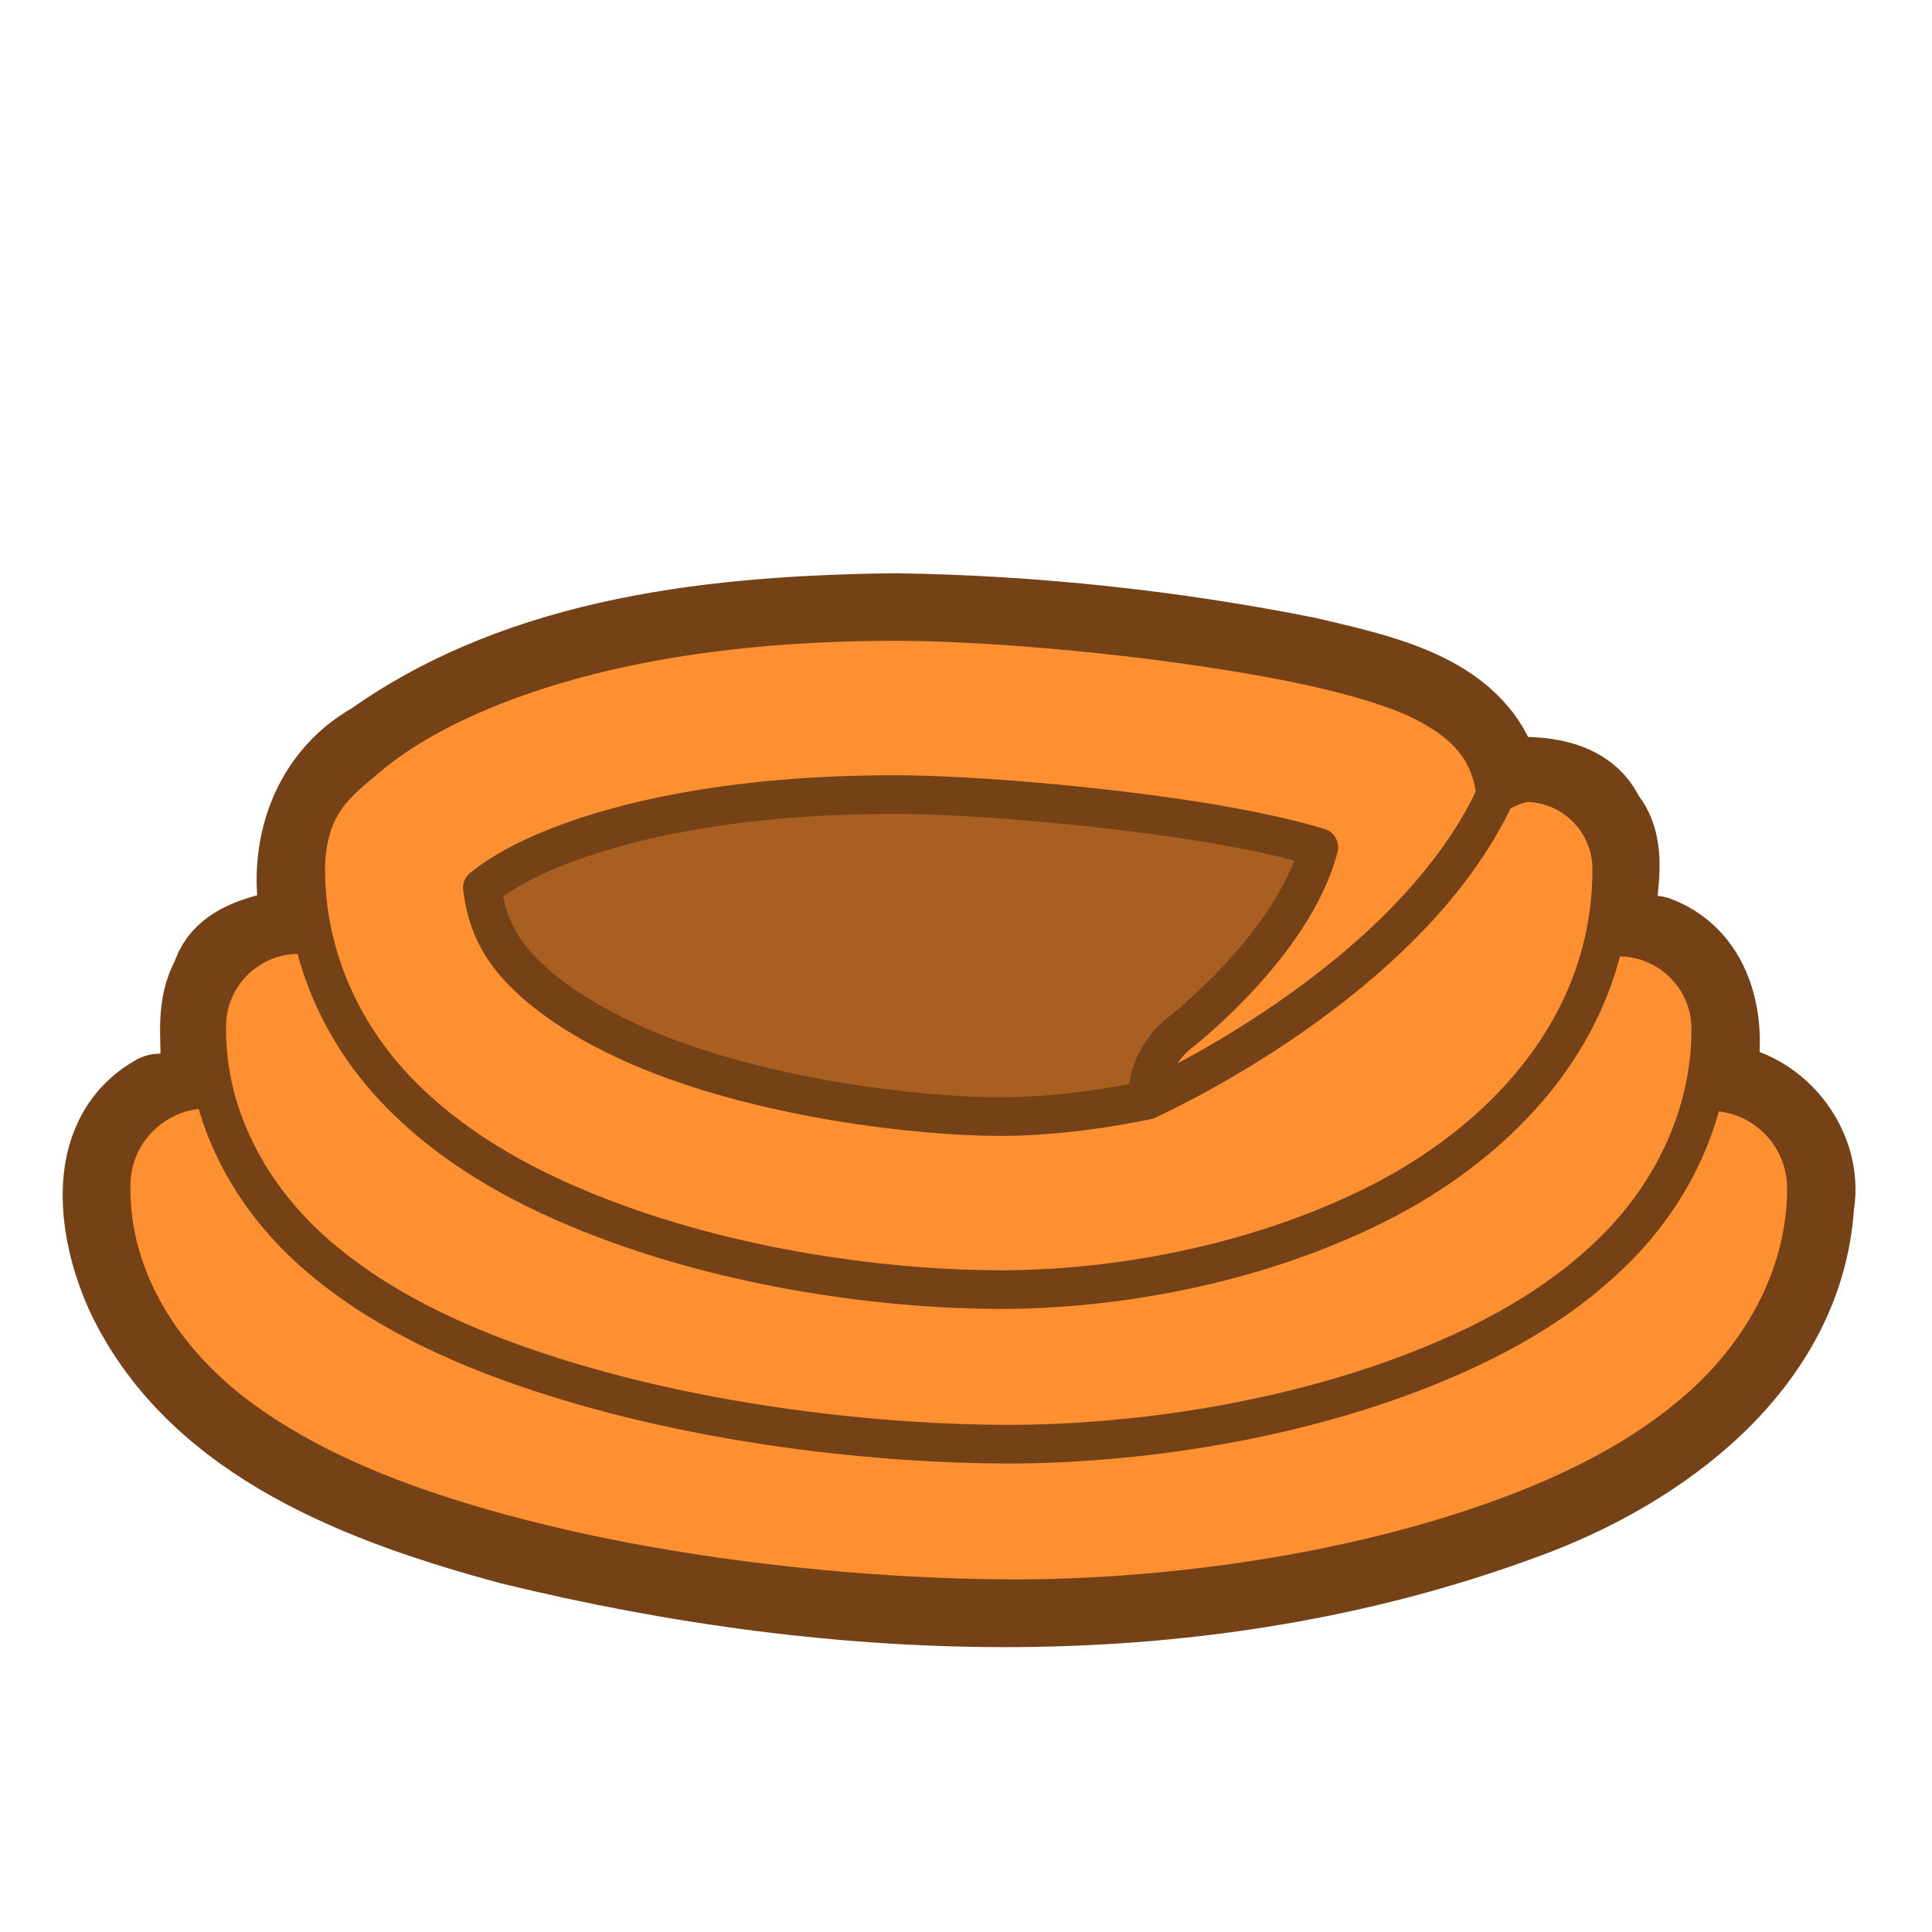
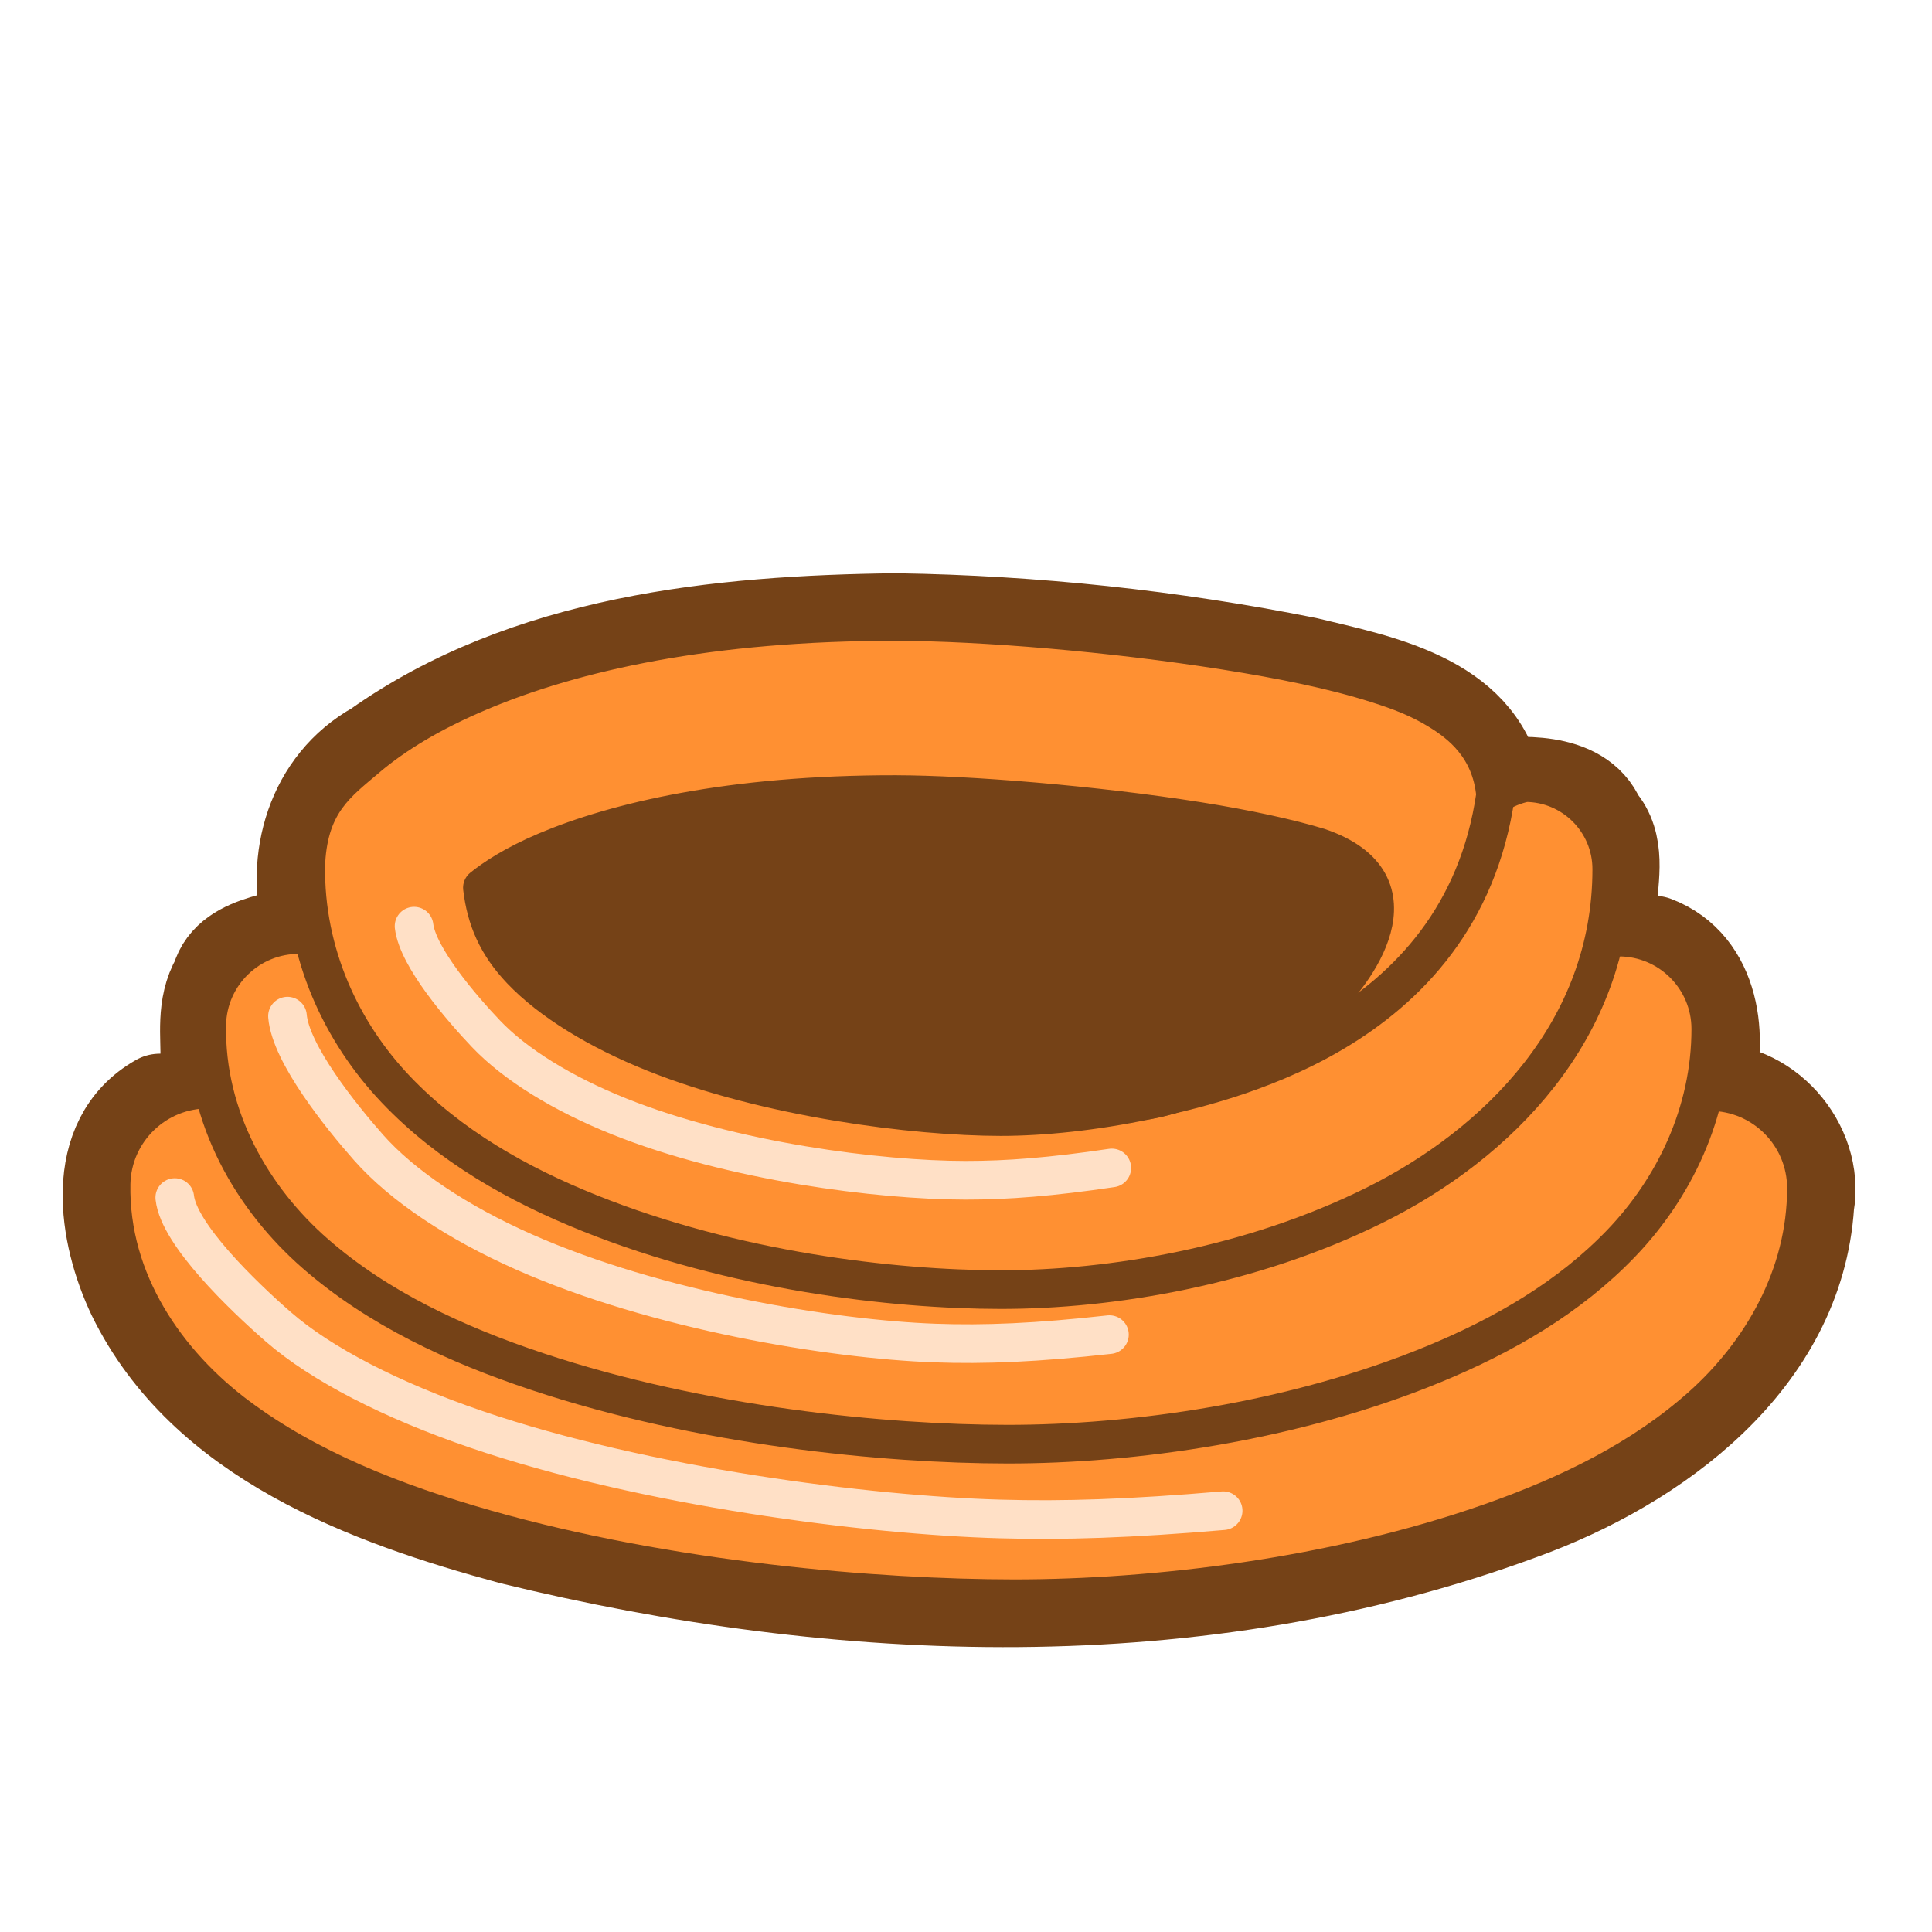
- <svg xmlns="http://www.w3.org/2000/svg" width="100" height="100" viewBox="0 0 100 100" version="1.1" id="svg1">
+ <svg xmlns="http://www.w3.org/2000/svg" width="100" height="100" viewBox="0 0 100 100" version="1.1" id="svg1" xml:space="preserve">
  <defs id="defs1" />
  <g id="layer1" style="opacity:1">
-     <path style="display:inline;opacity:1;fill:#a85f21;fill-opacity:1;fill-rule:evenodd;stroke:none;stroke-width:2;stroke-linecap:round;stroke-linejoin:round;stroke-dasharray:none;stroke-opacity:1;paint-order:fill markers stroke" d="M 72.25,39 21.5,39.375 l -0.625,22.875 51.25,2 z" id="path11" />
+     <path style="display:inline;opacity:1;fill:#754217;fill-opacity:1;fill-rule:evenodd;stroke:none;stroke-width:2;stroke-linecap:round;stroke-linejoin:round;stroke-dasharray:none;stroke-opacity:1;paint-order:fill markers stroke" d="M 72.25,39 21.5,39.375 l -0.625,22.875 51.25,2 z" id="path11" />
    <path id="path19" style="display:inline;opacity:1;fill:none;fill-opacity:1;fill-rule:evenodd;stroke:#754217;stroke-width:5;stroke-linecap:round;stroke-linejoin:round;stroke-dasharray:none;stroke-opacity:1;paint-order:fill markers stroke" d="m 46.422,32.17 c -9.233,0.108 -19.144,1.121 -26.887,6.611 -3.275,1.822 -4.363,5.705 -3.432,9.163 -0.713,0.863 -4.135,0.569 -4.751,2.791 -1.587,2.725 1.146,6.254 -3.08,6.303 -3.562,2.013 -2.747,6.866 -1.272,9.964 3.624,7.408 12.036,10.492 19.504,12.519 17.047,4.168 35.504,4.872 52.168,-1.271 6.992,-2.521 14.282,-7.864 14.801,-15.9 0.537,-3.059 -2.172,-6.112 -5.279,-5.848 0.865,-2.726 0.449,-6.488 -2.59,-7.639 -4.475,0.527 -0.808,-3.982 -2.934,-6.363 -0.947,-2.27 -4.335,-1.843 -5.318,-1.81 -0.927,-4.428 -6.018,-5.354 -9.744,-6.256 -6.968,-1.391 -14.081,-2.151 -21.185,-2.262 z" />
    <g id="g14" style="display:inline;stroke:none;stroke-width:2;stroke-dasharray:none">
      <path style="baseline-shift:baseline;display:inline;overflow:visible;opacity:1;fill:#ff9032;fill-rule:evenodd;stroke:none;stroke-width:2;stroke-linecap:round;stroke-linejoin:round;stroke-dasharray:none;stroke-opacity:1;paint-order:fill markers stroke;enable-background:accumulate;stop-color:#000000;stop-opacity:1" d="M 10.848,56.375 A 5,5 0 0 0 5.75,61.277 c -0.099,5.064 2.902,9.321 6.553,12.043 3.65,2.722 8.107,4.483 12.857,5.832 9.5,2.698 20.215,3.595 27.338,3.598 7.218,0.003 16.541,-1.091 24.664,-3.945 4.062,-1.427 7.85,-3.278 10.918,-6.016 C 91.148,70.051 93.5,66.061 93.5,61.5 a 5,5 0 0 0 -5,-5 5,5 0 0 0 -5,5 c 0,1.386 -0.481,2.401 -2.078,3.826 -1.597,1.425 -4.304,2.894 -7.574,4.043 C 67.307,71.667 58.629,72.753 52.502,72.75 46.28,72.747 35.993,71.832 27.893,69.531 23.842,68.381 20.349,66.846 18.279,65.303 16.21,63.76 15.724,62.784 15.75,61.473 A 5,5 0 0 0 10.848,56.375 Z" id="path12" />
      <path style="baseline-shift:baseline;display:inline;overflow:visible;opacity:1;fill:#ff9032;fill-rule:evenodd;stroke:none;stroke-width:2;stroke-linecap:round;stroke-linejoin:round;stroke-dasharray:none;stroke-opacity:1;paint-order:fill markers stroke;enable-background:accumulate;stop-color:#000000;stop-opacity:1" d="m 15.535,48.375 a 4.757,4.757 0 0 0 -4.834,4.678 c -0.08,4.806 2.373,9 5.617,11.834 3.244,2.834 7.262,4.7 11.504,6.111 8.484,2.823 17.961,3.749 24.328,3.752 6.473,0.003 14.756,-1.134 22.031,-4.129 3.638,-1.498 7.052,-3.466 9.754,-6.291 2.702,-2.825 4.615,-6.72 4.615,-11.07 a 4.757,4.757 0 0 0 -4.758,-4.756 4.757,4.757 0 0 0 -4.756,4.756 c 0,1.773 -0.576,3.032 -1.975,4.494 -1.398,1.462 -3.695,2.913 -6.502,4.068 -5.613,2.311 -13.15,3.417 -18.406,3.414 -5.363,-0.003 -14.343,-0.941 -21.33,-3.266 -3.493,-1.162 -6.463,-2.69 -8.246,-4.248 -1.783,-1.558 -2.395,-2.753 -2.365,-4.512 A 4.757,4.757 0 0 0 15.535,48.375 Z" id="path13" />
-       <path style="baseline-shift:baseline;display:inline;overflow:visible;opacity:1;fill:#ff9032;fill-rule:evenodd;stroke:none;stroke-width:2;stroke-linecap:round;stroke-linejoin:round;stroke-dasharray:none;stroke-opacity:1;paint-order:fill markers stroke;enable-background:accumulate;stop-color:#000000;stop-opacity:1" d="m 46.422,32.17 c -9.644,-0.017 -16.713,1.561 -21.619,3.635 -2.453,1.037 -4.363,2.182 -5.844,3.443 -1.481,1.261 -2.95,2.279 -3.125,5.352 a 4.479,4.479 0 0 0 -0.008,0.191 c -0.064,4.583 1.867,8.657 4.658,11.592 2.791,2.935 6.339,4.932 10.055,6.42 7.432,2.977 15.65,3.944 21.252,3.947 5.722,0.003 12.955,-1.196 19.342,-4.361 C 77.519,59.224 83.424,53.328 83.424,44.986 a 4.478,4.478 0 0 0 -4.479,-4.479 4.478,4.478 0 0 0 -1.535,0.637 C 77.181,38.632 75.549,37.432 74.529,36.799 73.458,36.133 72.441,35.759 71.309,35.396 69.044,34.672 66.341,34.128 63.396,33.662 57.508,32.73 50.842,32.178 46.422,32.17 Z m -0.016,8.957 c 3.636,0.006 10.222,0.533 15.592,1.383 2.555,0.404 4.779,0.898 6.264,1.35 -1.307,5.016 -7.135,9.549 -7.135,9.549 a 4.478,4.478 0 0 0 -1.76,3.535 c -2.718,0.571 -5.397,0.851 -7.572,0.85 -4.463,-0.003 -12.083,-0.964 -17.926,-3.305 -2.922,-1.17 -5.372,-2.678 -6.895,-4.279 -1.248,-1.313 -1.812,-2.642 -2.006,-4.258 0.602,-0.487 1.649,-1.188 3.32,-1.895 3.545,-1.498 9.469,-2.945 18.117,-2.93 z" id="path14" />
+       <path style="baseline-shift:baseline;display:inline;overflow:visible;opacity:1;fill:#ff9032;fill-rule:evenodd;stroke:none;stroke-width:2;stroke-linecap:round;stroke-linejoin:round;stroke-dasharray:none;stroke-opacity:1;paint-order:fill markers stroke;enable-background:accumulate;stop-color:#000000;stop-opacity:1" d="m 46.422,32.17 c -9.644,-0.017 -16.713,1.561 -21.619,3.635 -2.453,1.037 -4.363,2.182 -5.844,3.443 -1.481,1.261 -2.95,2.279 -3.125,5.352 -0.004,0.064 -0.007,0.128 -0.008,0.191 -0.064,4.583 1.867,8.657 4.658,11.592 2.791,2.935 6.339,4.932 10.055,6.42 7.432,2.977 15.65,3.944 21.252,3.947 5.722,0.003 12.955,-1.196 19.342,-4.361 6.386,-3.165 12.291,-9.06 12.291,-17.402 2.8e-5,-2.473 -2.005,-4.479 -4.479,-4.479 -0.547,0.115 -1.068,0.331 -1.535,0.637 -0.229,-2.513 -1.862,-3.712 -2.881,-4.346 -1.071,-0.666 -2.088,-1.04 -3.221,-1.402 -2.265,-0.725 -4.968,-1.269 -7.912,-1.734 -5.889,-0.932 -12.555,-1.484 -16.975,-1.492 z m -0.016,8.957 c 3.636,0.006 10.222,0.533 15.592,1.383 2.555,0.404 4.779,0.898 6.264,1.35 5.157,2.291 -0.353,7.774 -0.353,7.774 -0.388,2.058 -8.058,4.732 -8.541,5.31 -2.718,0.571 -5.397,0.851 -7.572,0.85 -4.463,-0.003 -12.083,-0.964 -17.926,-3.305 -2.922,-1.17 -5.372,-2.678 -6.895,-4.279 -1.248,-1.313 -1.812,-2.642 -2.006,-4.258 0.602,-0.487 1.649,-1.188 3.32,-1.895 3.545,-1.498 9.469,-2.945 18.117,-2.93 z" id="path14" />
    </g>
    <g id="g18" style="display:inline">
      <path style="baseline-shift:baseline;display:inline;overflow:visible;fill:none;fill-rule:evenodd;stroke:#754217;stroke-width:2;stroke-linecap:round;stroke-linejoin:round;stroke-dasharray:none;stroke-opacity:1;paint-order:fill markers stroke;enable-background:accumulate;stop-color:#000000" d="M 10.848,56.375 C 8.086,56.321 5.803,58.516 5.75,61.277 c -0.099,5.064 2.902,9.321 6.553,12.043 3.65,2.722 8.107,4.483 12.857,5.832 9.5,2.698 20.215,3.595 27.338,3.598 7.218,0.003 16.541,-1.091 24.664,-3.945 4.062,-1.427 7.85,-3.278 10.918,-6.016 C 91.148,70.051 93.5,66.061 93.5,61.5 c 0,-2.761 -2.239,-5 -5,-5" id="path15" />
      <path style="baseline-shift:baseline;display:inline;overflow:visible;fill:none;fill-rule:evenodd;stroke:#754217;stroke-width:2;stroke-linecap:round;stroke-linejoin:round;stroke-dasharray:none;stroke-opacity:1;paint-order:fill markers stroke;enable-background:accumulate;stop-color:#000000" d="m 15.535,48.375 c -2.627,-0.043 -4.791,2.051 -4.834,4.678 -0.08,4.806 2.373,9 5.617,11.834 3.244,2.834 7.262,4.7 11.504,6.111 8.484,2.823 17.961,3.749 24.328,3.752 6.473,0.003 14.756,-1.134 22.031,-4.129 3.638,-1.498 7.052,-3.466 9.754,-6.291 2.702,-2.825 4.615,-6.72 4.615,-11.07 -4.69e-4,-2.627 -2.131,-4.756 -4.758,-4.756" id="path16" />
-       <path style="baseline-shift:baseline;display:inline;overflow:visible;fill:none;fill-rule:evenodd;stroke:#754217;stroke-width:2;stroke-linecap:round;stroke-linejoin:round;stroke-dasharray:none;stroke-opacity:1;paint-order:fill markers stroke;enable-background:accumulate;stop-color:#000000" d="m 46.422,32.17 c -9.644,-0.017 -16.713,1.561 -21.619,3.635 -2.453,1.037 -4.363,2.182 -5.844,3.443 -1.481,1.261 -2.95,2.279 -3.125,5.352 a 4.479,4.479 0 0 0 -0.008,0.191 c -0.064,4.583 1.867,8.657 4.658,11.592 2.791,2.935 6.339,4.932 10.055,6.42 7.432,2.977 15.65,3.944 21.252,3.947 5.722,0.003 12.955,-1.196 19.342,-4.361 C 77.519,59.224 83.424,53.328 83.424,44.986 a 4.478,4.478 0 0 0 -4.479,-4.479 4.478,4.478 0 0 0 -1.535,0.637 C 77.181,38.632 75.549,37.432 74.529,36.799 73.458,36.133 72.441,35.759 71.309,35.396 69.044,34.672 66.341,34.128 63.396,33.662 57.508,32.73 50.842,32.178 46.422,32.17 Z m -0.016,8.957 c 3.636,0.006 10.222,0.533 15.592,1.383 2.555,0.404 4.779,0.898 6.264,1.35 -1.307,5.016 -7.135,9.549 -7.135,9.549 a 4.478,4.478 0 0 0 -1.76,3.535 c -2.718,0.571 -5.397,0.851 -7.572,0.85 -4.463,-0.003 -12.083,-0.964 -17.926,-3.305 -2.922,-1.17 -5.372,-2.678 -6.895,-4.279 -1.248,-1.313 -1.812,-2.642 -2.006,-4.258 0.602,-0.487 1.649,-1.188 3.32,-1.895 3.545,-1.498 9.469,-2.945 18.117,-2.93 z" id="path17" />
-       <path style="fill:none;fill-rule:evenodd;stroke:#754217;stroke-width:2;stroke-linecap:round;stroke-linejoin:round;stroke-dasharray:none;stroke-opacity:1;paint-order:fill markers stroke" d="M 77.41,41.145 C 72.875,50.938 59.367,56.943 59.367,56.943" id="path18" />
+       <path style="baseline-shift:baseline;display:inline;overflow:visible;fill:none;fill-rule:evenodd;stroke:#754217;stroke-width:2;stroke-linecap:round;stroke-linejoin:round;stroke-dasharray:none;stroke-opacity:1;paint-order:fill markers stroke;enable-background:accumulate;stop-color:#000000" d="m 46.422,32.17 c -9.644,-0.017 -16.713,1.561 -21.619,3.635 -2.453,1.037 -4.363,2.182 -5.844,3.443 -1.481,1.261 -2.95,2.279 -3.125,5.352 -0.004,0.064 -0.007,0.128 -0.008,0.191 -0.064,4.583 1.867,8.657 4.658,11.592 2.791,2.935 6.339,4.932 10.055,6.42 7.432,2.977 15.65,3.944 21.252,3.947 5.722,0.003 12.955,-1.196 19.342,-4.361 6.386,-3.165 12.291,-9.06 12.291,-17.402 2.8e-5,-2.473 -2.005,-4.479 -4.479,-4.479 -0.547,0.115 -1.068,0.331 -1.535,0.637 -0.229,-2.513 -1.862,-3.712 -2.881,-4.346 -1.071,-0.666 -2.088,-1.04 -3.221,-1.402 -2.265,-0.725 -4.968,-1.269 -7.912,-1.734 -5.889,-0.932 -12.555,-1.484 -16.975,-1.492 z m -0.016,8.957 c 3.636,0.006 10.222,0.533 15.592,1.383 2.555,0.404 4.779,0.898 6.264,1.35 5.466,1.862 1.8,6.585 0.2,8.075 -1.6,1.491 -5.952,4.519 -9.094,5.009 -2.718,0.571 -5.397,0.851 -7.572,0.85 C 47.331,57.79 39.712,56.829 33.869,54.488 30.948,53.318 28.497,51.81 26.975,50.209 25.726,48.896 25.162,47.567 24.969,45.951 c 0.602,-0.487 1.649,-1.188 3.32,-1.895 3.545,-1.498 9.469,-2.945 18.117,-2.93 z" id="path17" />
+       <path style="fill:none;fill-rule:evenodd;stroke:#754217;stroke-width:2;stroke-linecap:round;stroke-linejoin:round;stroke-dasharray:none;stroke-opacity:1;paint-order:fill markers stroke" d="M 77.41,41.145 C 75.616,53.679 62.869,56.114 59.367,56.943" id="path18" />
    </g>
+     <path d="m 57.546,60.453 c -3.141,0.465 -5.397,0.639 -7.572,0.638 -4.463,-0.003 -12.083,-0.964 -17.926,-3.305 -2.922,-1.17 -5.372,-2.678 -6.895,-4.279 -1.248,-1.313 -3.527,-3.954 -3.721,-5.569" style="baseline-shift:baseline;display:inline;overflow:visible;fill:none;fill-rule:evenodd;stroke:#ffe0c6;stroke-width:2;stroke-linecap:round;stroke-linejoin:round;stroke-dasharray:none;stroke-opacity:1;paint-order:fill markers stroke;enable-background:accumulate;stop-color:#000000" id="path1-2" />
+     <path d="m 57.424,69.08 c -3.768,0.419 -6.466,0.53 -9.061,0.435 C 43.038,69.32 33.99,67.845 27.12,64.801 23.685,63.279 20.826,61.375 19.079,59.399 17.646,57.78 15.041,54.531 14.88,52.595" style="baseline-shift:baseline;display:inline;overflow:visible;fill:none;fill-rule:evenodd;stroke:#ffe0c6;stroke-width:2;stroke-linecap:round;stroke-linejoin:round;stroke-dasharray:none;stroke-opacity:1;paint-order:fill markers stroke;enable-background:accumulate;stop-color:#000000" id="path1-2-0" />
+     <path d="M 63.31,78.193 C 58.504,78.605 55.063,78.714 51.753,78.621 44.961,78.429 33.421,76.978 24.658,73.986 20.277,72.49 16.631,70.618 14.402,68.675 12.575,67.083 9.252,63.889 9.046,61.986" style="baseline-shift:baseline;display:inline;overflow:visible;fill:none;fill-rule:evenodd;stroke:#ffe0c6;stroke-width:2;stroke-linecap:round;stroke-linejoin:round;stroke-dasharray:none;stroke-opacity:1;paint-order:fill markers stroke;enable-background:accumulate;stop-color:#000000" id="path1-2-0-8" />
  </g>
</svg>
